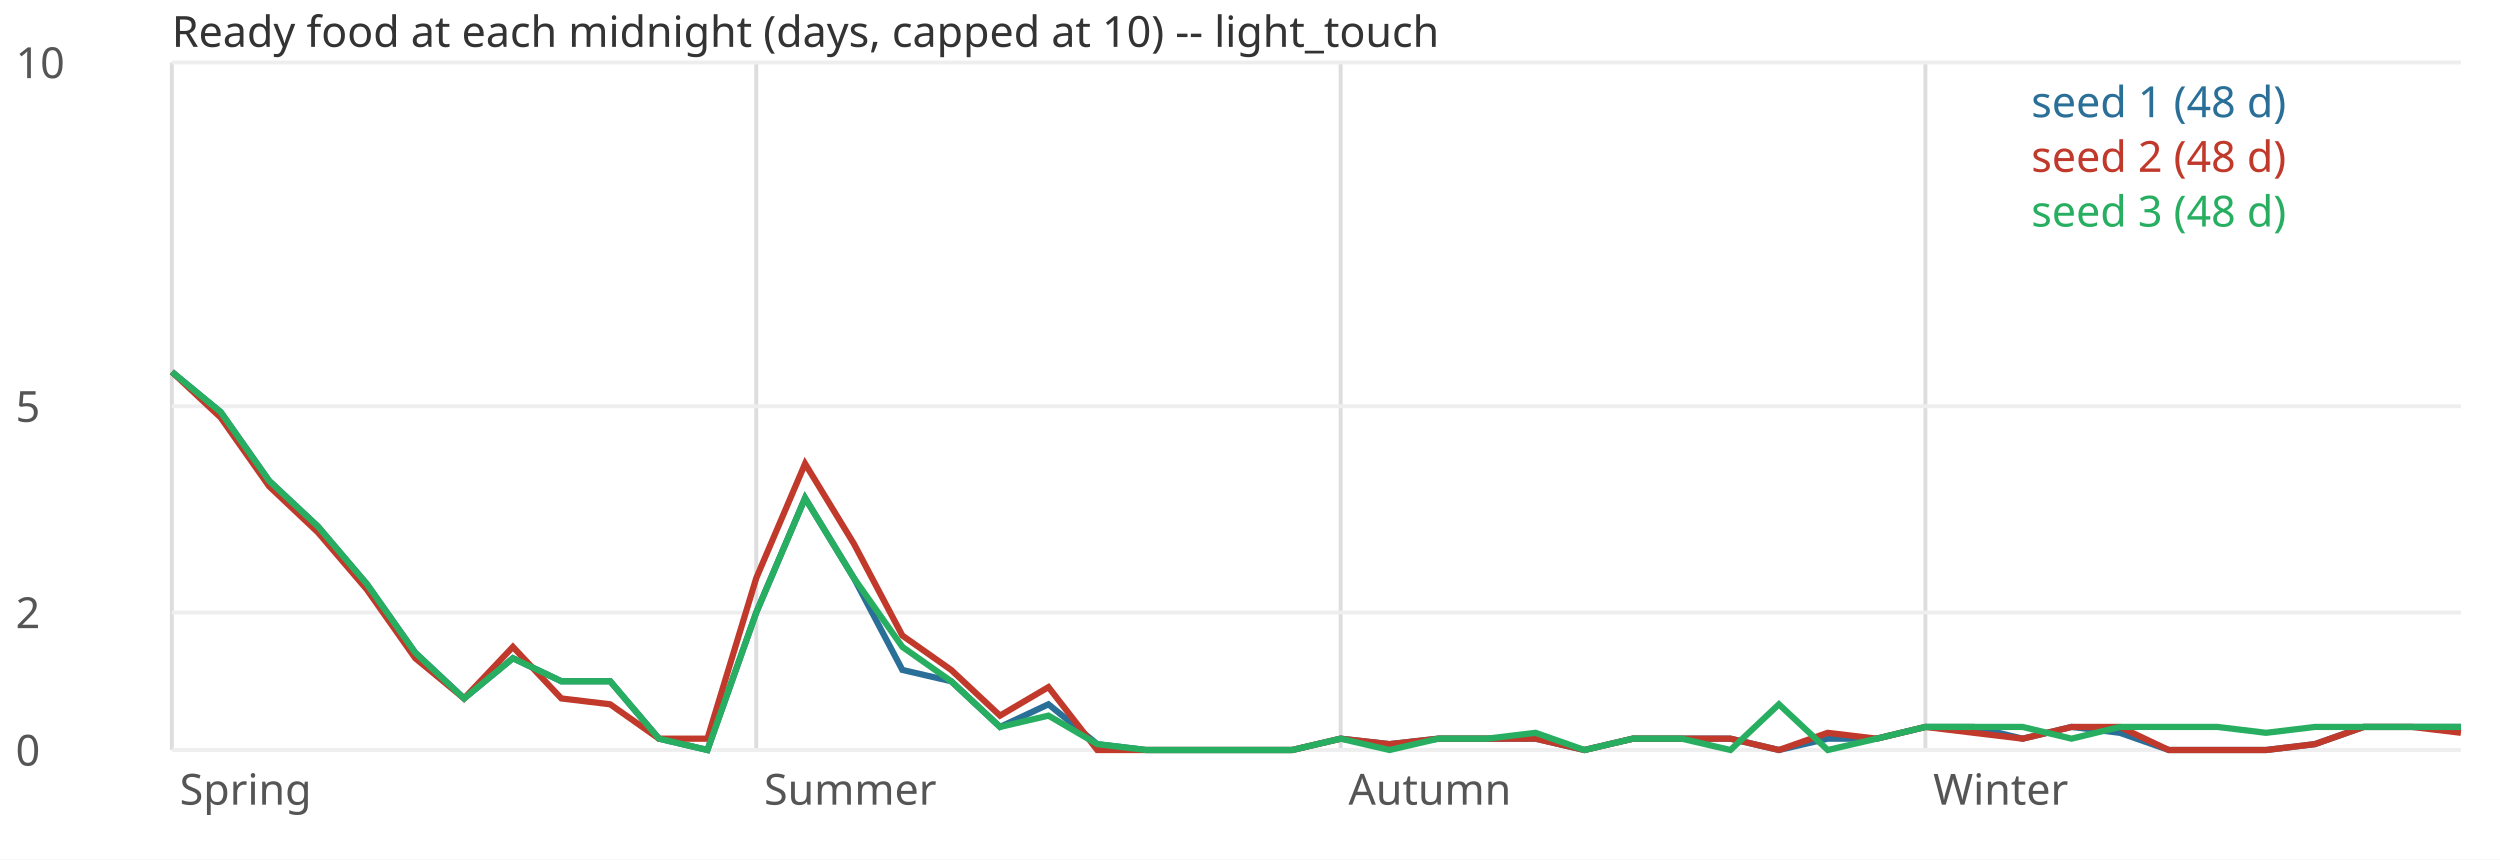
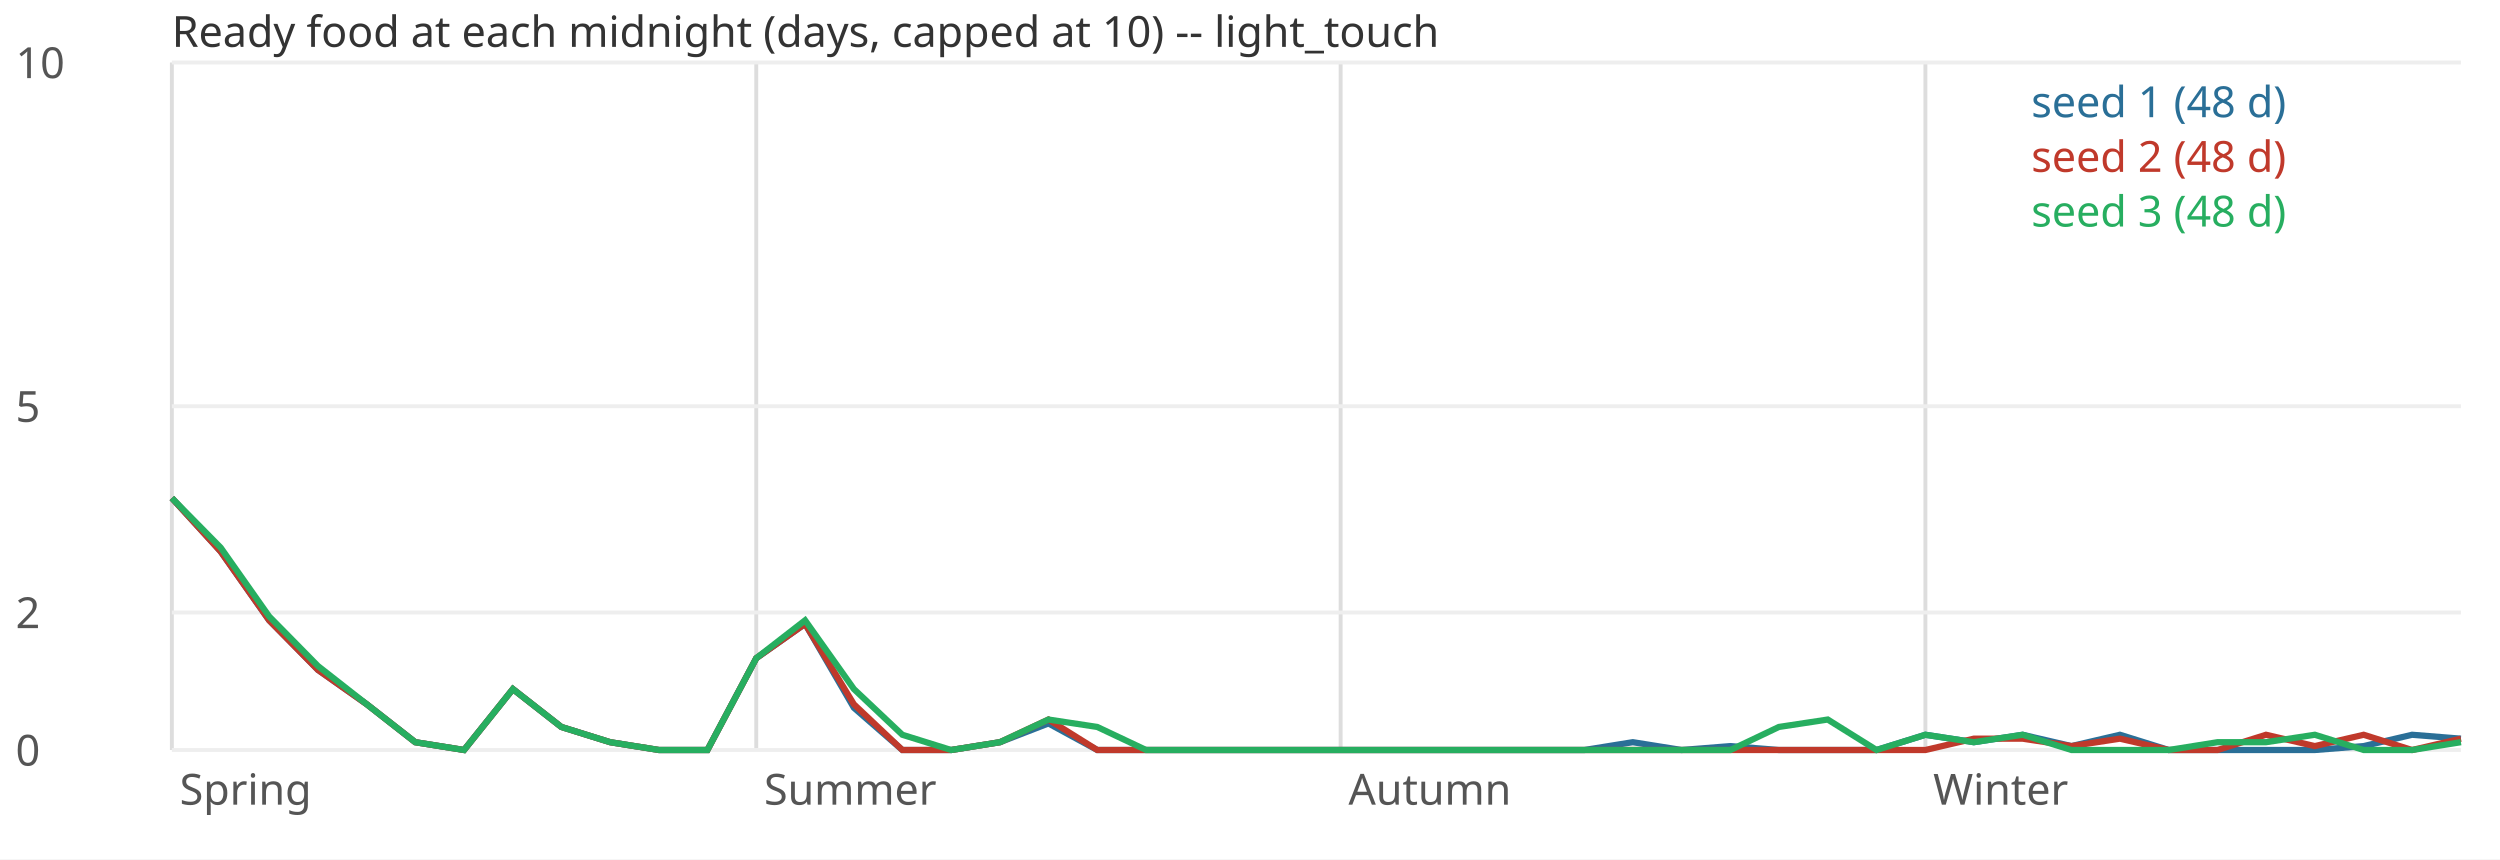
<svg xmlns="http://www.w3.org/2000/svg" width="640" height="220" viewBox="0 0 640 220" font-family="sans-serif" font-size="11">
  <rect width="640" height="220" fill="#ffffff" />
  <text x="44" y="12" fill="#333">Ready food at each midnight (days, capped at 10) -- light_touch</text>
  <line x1="44.0" y1="16" x2="44.0" y2="192" stroke="#ddd" />
  <text x="46.0" y="206" fill="#555">Spring</text>
  <line x1="193.6" y1="16" x2="193.6" y2="192" stroke="#ddd" />
  <text x="195.6" y="206" fill="#555">Summer</text>
  <line x1="343.2" y1="16" x2="343.2" y2="192" stroke="#ddd" />
  <text x="345.2" y="206" fill="#555">Autumn</text>
  <line x1="492.9" y1="16" x2="492.9" y2="192" stroke="#ddd" />
  <text x="494.9" y="206" fill="#555">Winter</text>
  <line x1="44" y1="192.0" x2="630" y2="192.0" stroke="#eee" />
  <text x="4" y="196.0" fill="#555">0</text>
  <line x1="44" y1="156.8" x2="630" y2="156.8" stroke="#eee" />
  <text x="4" y="160.8" fill="#555">2</text>
  <line x1="44" y1="104.0" x2="630" y2="104.0" stroke="#eee" />
  <text x="4" y="108.0" fill="#555">5</text>
  <line x1="44" y1="16.0" x2="630" y2="16.0" stroke="#eee" />
  <text x="4" y="20.0" fill="#555">10</text>
-   <polyline fill="none" stroke="#2a6f97" stroke-width="1.6" points="44.0,95.2 56.5,105.5 68.9,123.1 81.4,134.8 93.9,149.5 106.3,167.1 118.8,178.8 131.3,168.5 143.7,174.4 156.2,174.4 168.7,189.1 181.1,192.0 193.6,156.8 206.1,127.5 218.6,148.0 231.0,171.5 243.5,174.4 256.0,186.1 268.4,180.3 280.9,190.5 293.4,192.0 305.8,192.0 318.3,192.0 330.8,192.0 343.2,189.1 355.7,190.5 368.2,189.1 380.6,189.1 393.1,189.1 405.6,192.0 418.0,189.1 430.5,189.1 443.0,189.1 455.4,192.0 467.9,189.1 480.4,189.1 492.9,186.1 505.3,186.1 517.8,189.1 530.3,186.1 542.7,187.6 555.2,192.0 567.7,192.0 580.1,192.0 592.6,190.5 605.1,186.1 617.5,186.1 630.0,186.1" />
+   <polyline fill="none" stroke="#2a6f97" stroke-width="1.6" points="44.0,127.5 56.5,141.2 68.9,158.8 81.4,171.5 93.9,180.3 106.3,190.0 118.8,192.0 131.3,176.4 143.7,186.1 156.2,190.0 168.7,192.0 181.1,192.0 193.6,168.5 206.1,159.7 218.6,181.2 231.0,192.0 243.5,192.0 256.0,190.0 268.4,185.2 280.9,192.0 293.4,192.0 305.8,192.0 318.3,192.0 330.8,192.0 343.2,192.0 355.7,192.0 368.2,192.0 380.6,192.0 393.1,192.0 405.6,192.0 418.0,190.0 430.5,192.0 443.0,191.0 455.4,192.0 467.9,192.0 480.4,192.0 492.9,188.1 505.3,190.0 517.8,188.1 530.3,191.0 542.7,188.1 555.2,192.0 567.7,192.0 580.1,192.0 592.6,192.0 605.1,191.0 617.5,188.1 630.0,189.1" />
  <text x="520" y="30" fill="#2a6f97">seed 1 (48 d)</text>
-   <polyline fill="none" stroke="#c0392b" stroke-width="1.6" points="44.0,95.2 56.5,106.9 68.9,124.5 81.4,136.3 93.9,150.9 106.3,168.5 118.8,178.8 131.3,165.6 143.7,178.8 156.2,180.3 168.7,189.1 181.1,189.1 193.6,148.0 206.1,118.7 218.6,139.2 231.0,162.7 243.5,171.5 256.0,183.2 268.4,175.9 280.9,192.0 293.4,192.0 305.8,192.0 318.3,192.0 330.8,192.0 343.2,189.1 355.7,190.5 368.2,189.1 380.6,189.1 393.1,189.1 405.6,192.0 418.0,189.1 430.5,189.1 443.0,189.1 455.4,192.0 467.9,187.6 480.4,189.1 492.9,186.1 505.3,187.6 517.8,189.1 530.3,186.1 542.7,186.1 555.2,192.0 567.7,192.0 580.1,192.0 592.6,190.5 605.1,186.1 617.5,186.1 630.0,187.6" />
+   <polyline fill="none" stroke="#c0392b" stroke-width="1.6" points="44.0,127.5 56.5,141.2 68.9,158.8 81.4,171.5 93.9,180.3 106.3,190.0 118.8,192.0 131.3,176.4 143.7,186.1 156.2,190.0 168.7,192.0 181.1,192.0 193.6,168.5 206.1,159.7 218.6,180.3 231.0,192.0 243.5,192.0 256.0,190.0 268.4,184.2 280.9,192.0 293.4,192.0 305.8,192.0 318.3,192.0 330.8,192.0 343.2,192.0 355.7,192.0 368.2,192.0 380.6,192.0 393.1,192.0 405.6,192.0 418.0,192.0 430.5,192.0 443.0,192.0 455.4,192.0 467.9,192.0 480.4,192.0 492.9,192.0 505.3,189.1 517.8,189.1 530.3,191.0 542.7,189.1 555.2,192.0 567.7,192.0 580.1,188.1 592.6,191.0 605.1,188.1 617.5,192.0 630.0,189.1" />
  <text x="520" y="44" fill="#c0392b">seed 2 (48 d)</text>
-   <polyline fill="none" stroke="#27ae60" stroke-width="1.6" points="44.0,95.2 56.5,105.5 68.9,123.1 81.4,134.8 93.9,149.5 106.3,167.1 118.8,178.8 131.3,168.5 143.7,174.4 156.2,174.4 168.7,189.1 181.1,192.0 193.6,156.8 206.1,127.5 218.6,148.0 231.0,165.6 243.5,174.4 256.0,186.1 268.4,183.2 280.9,190.5 293.4,192.0 305.8,192.0 318.3,192.0 330.8,192.0 343.2,189.1 355.7,192.0 368.2,189.1 380.6,189.1 393.1,187.6 405.6,192.0 418.0,189.1 430.5,189.1 443.0,192.0 455.4,180.3 467.9,192.0 480.4,189.1 492.9,186.1 505.3,186.1 517.8,186.1 530.3,189.1 542.7,186.1 555.2,186.1 567.7,186.1 580.1,187.6 592.6,186.1 605.1,186.1 617.5,186.1 630.0,186.1" />
+   <polyline fill="none" stroke="#27ae60" stroke-width="1.6" points="44.0,127.5 56.5,140.2 68.9,157.8 81.4,170.5 93.9,180.3 106.3,190.0 118.8,192.0 131.3,176.4 143.7,186.1 156.2,190.0 168.7,192.0 181.1,192.0 193.6,168.5 206.1,158.8 218.6,176.4 231.0,188.1 243.5,192.0 256.0,190.0 268.4,184.2 280.9,186.1 293.4,192.0 305.8,192.0 318.3,192.0 330.8,192.0 343.2,192.0 355.7,192.0 368.2,192.0 380.6,192.0 393.1,192.0 405.6,192.0 418.0,192.0 430.5,192.0 443.0,192.0 455.4,186.1 467.9,184.2 480.4,192.0 492.9,188.1 505.3,190.0 517.8,188.1 530.3,192.0 542.7,192.0 555.2,192.0 567.7,190.0 580.1,190.0 592.6,188.1 605.1,192.0 617.5,192.0 630.0,190.0" />
  <text x="520" y="58" fill="#27ae60">seed 3 (48 d)</text>
</svg>
